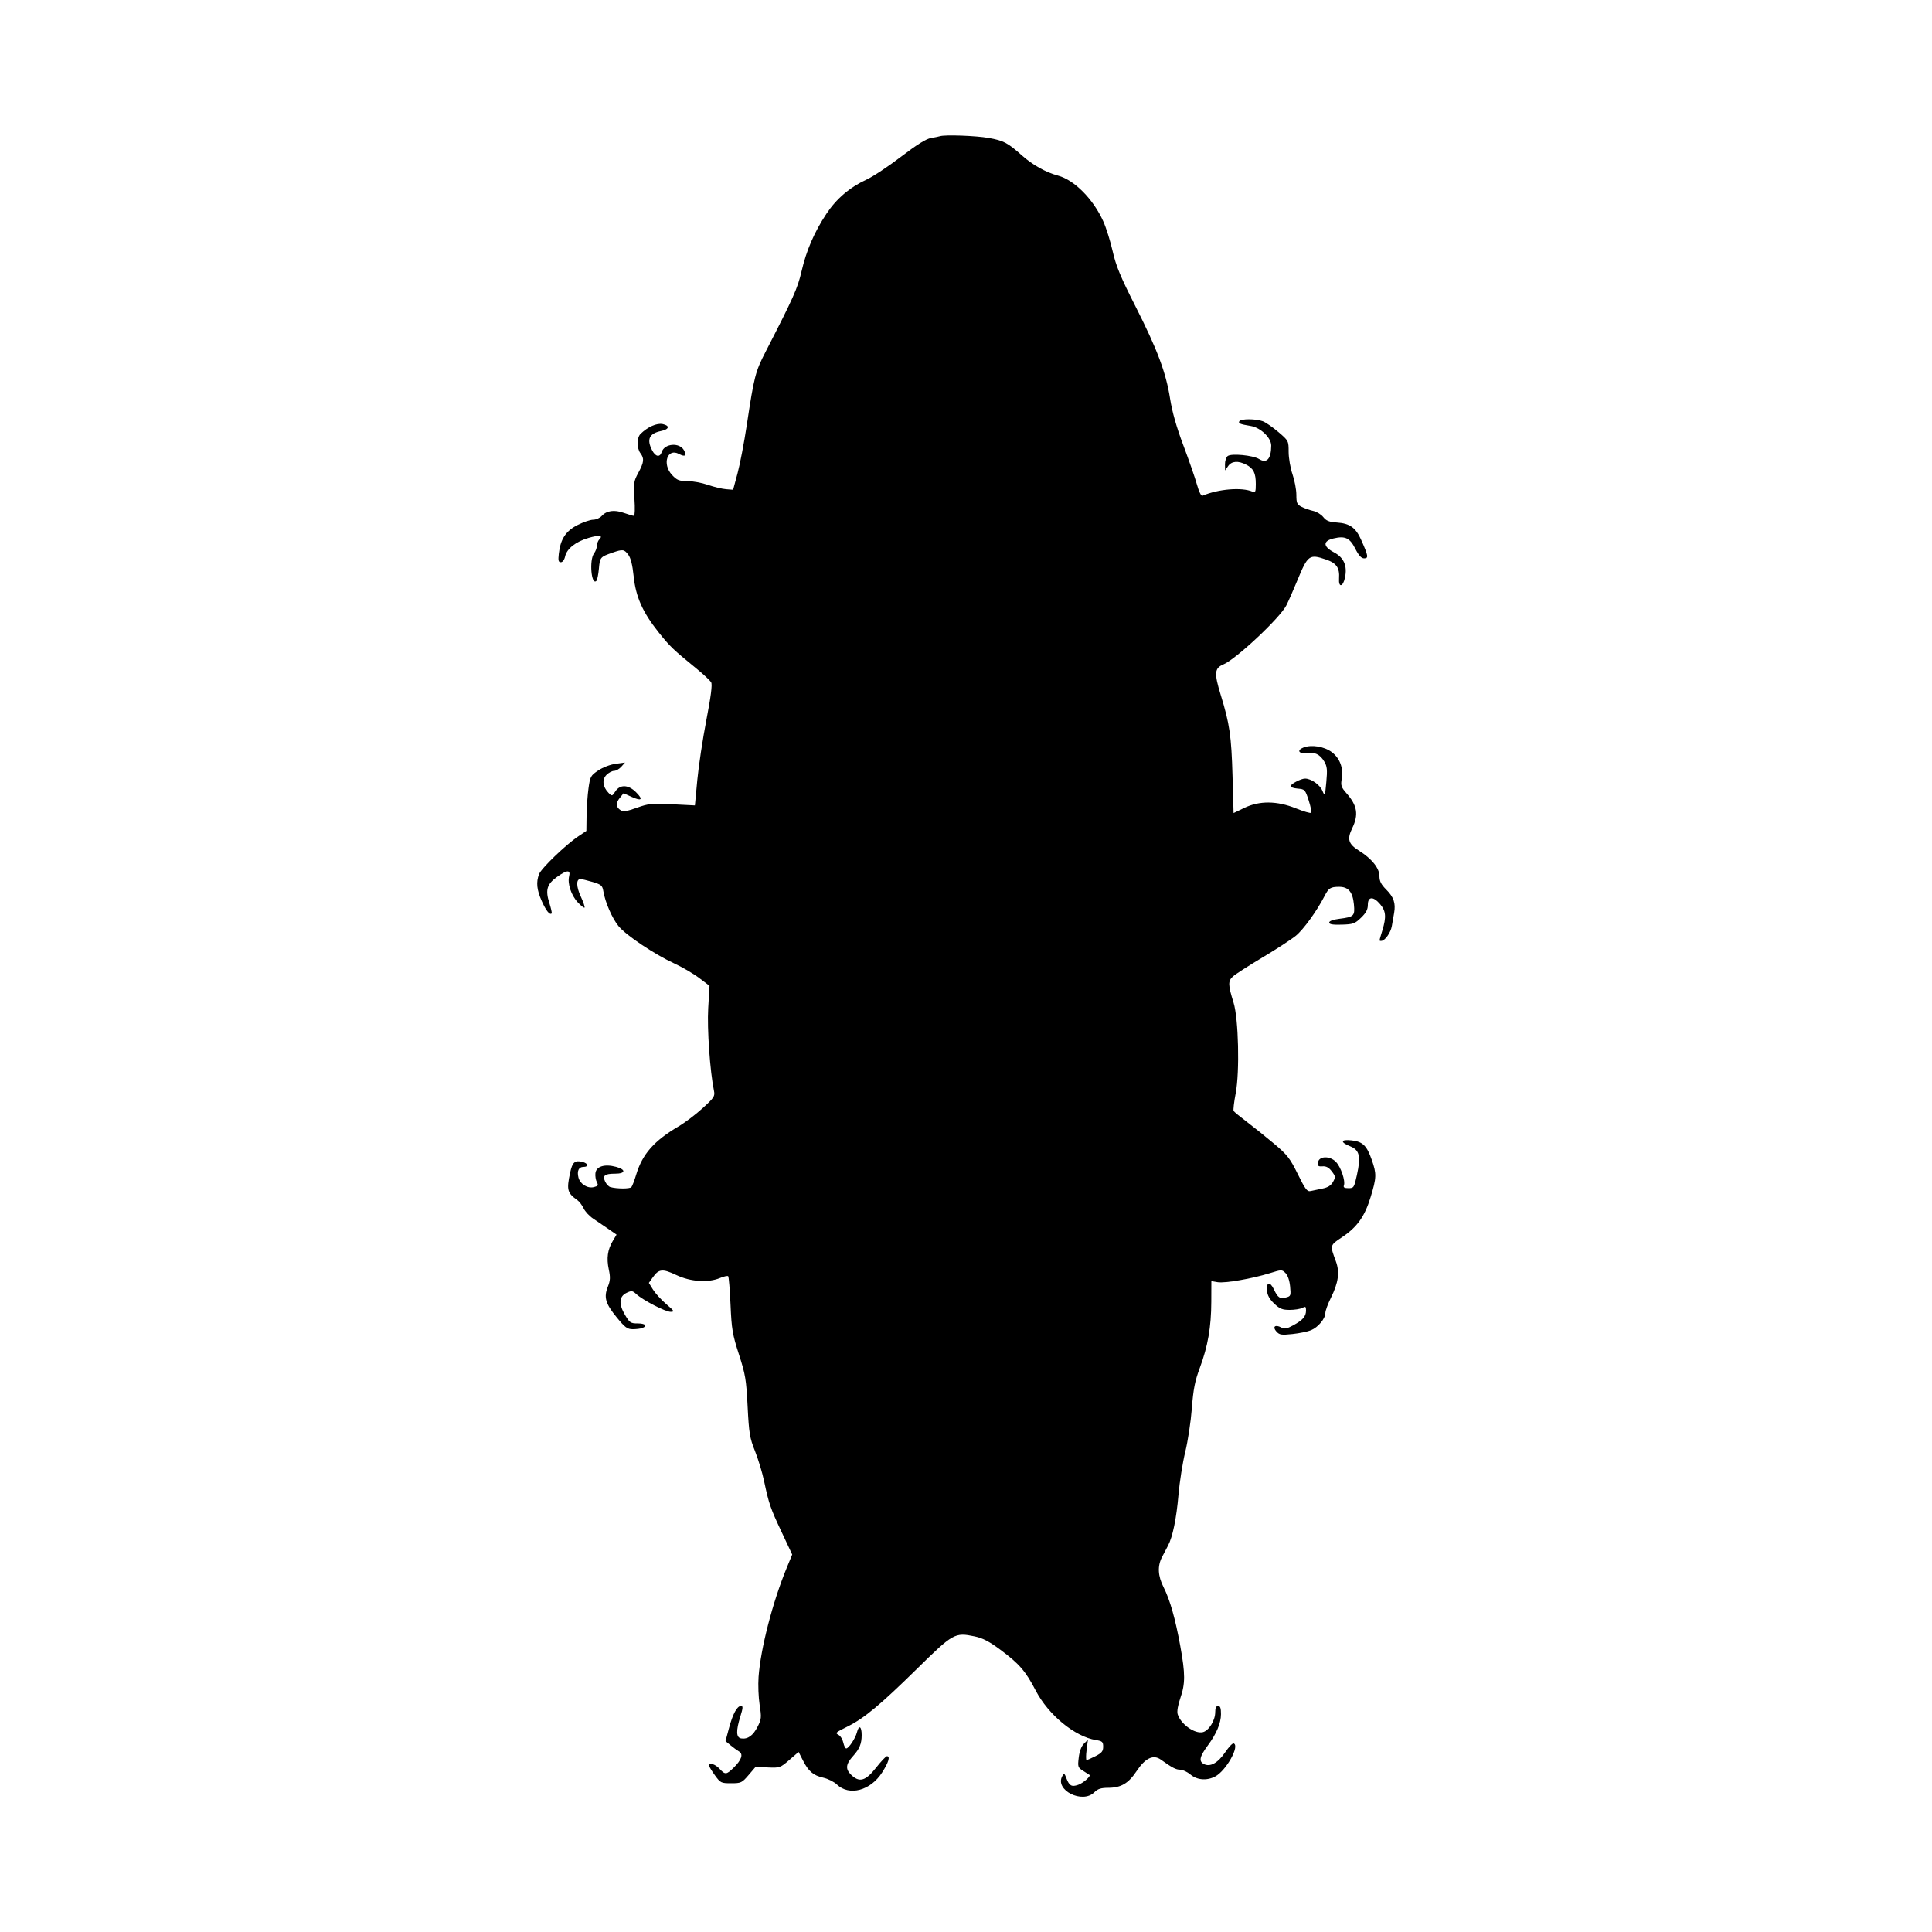
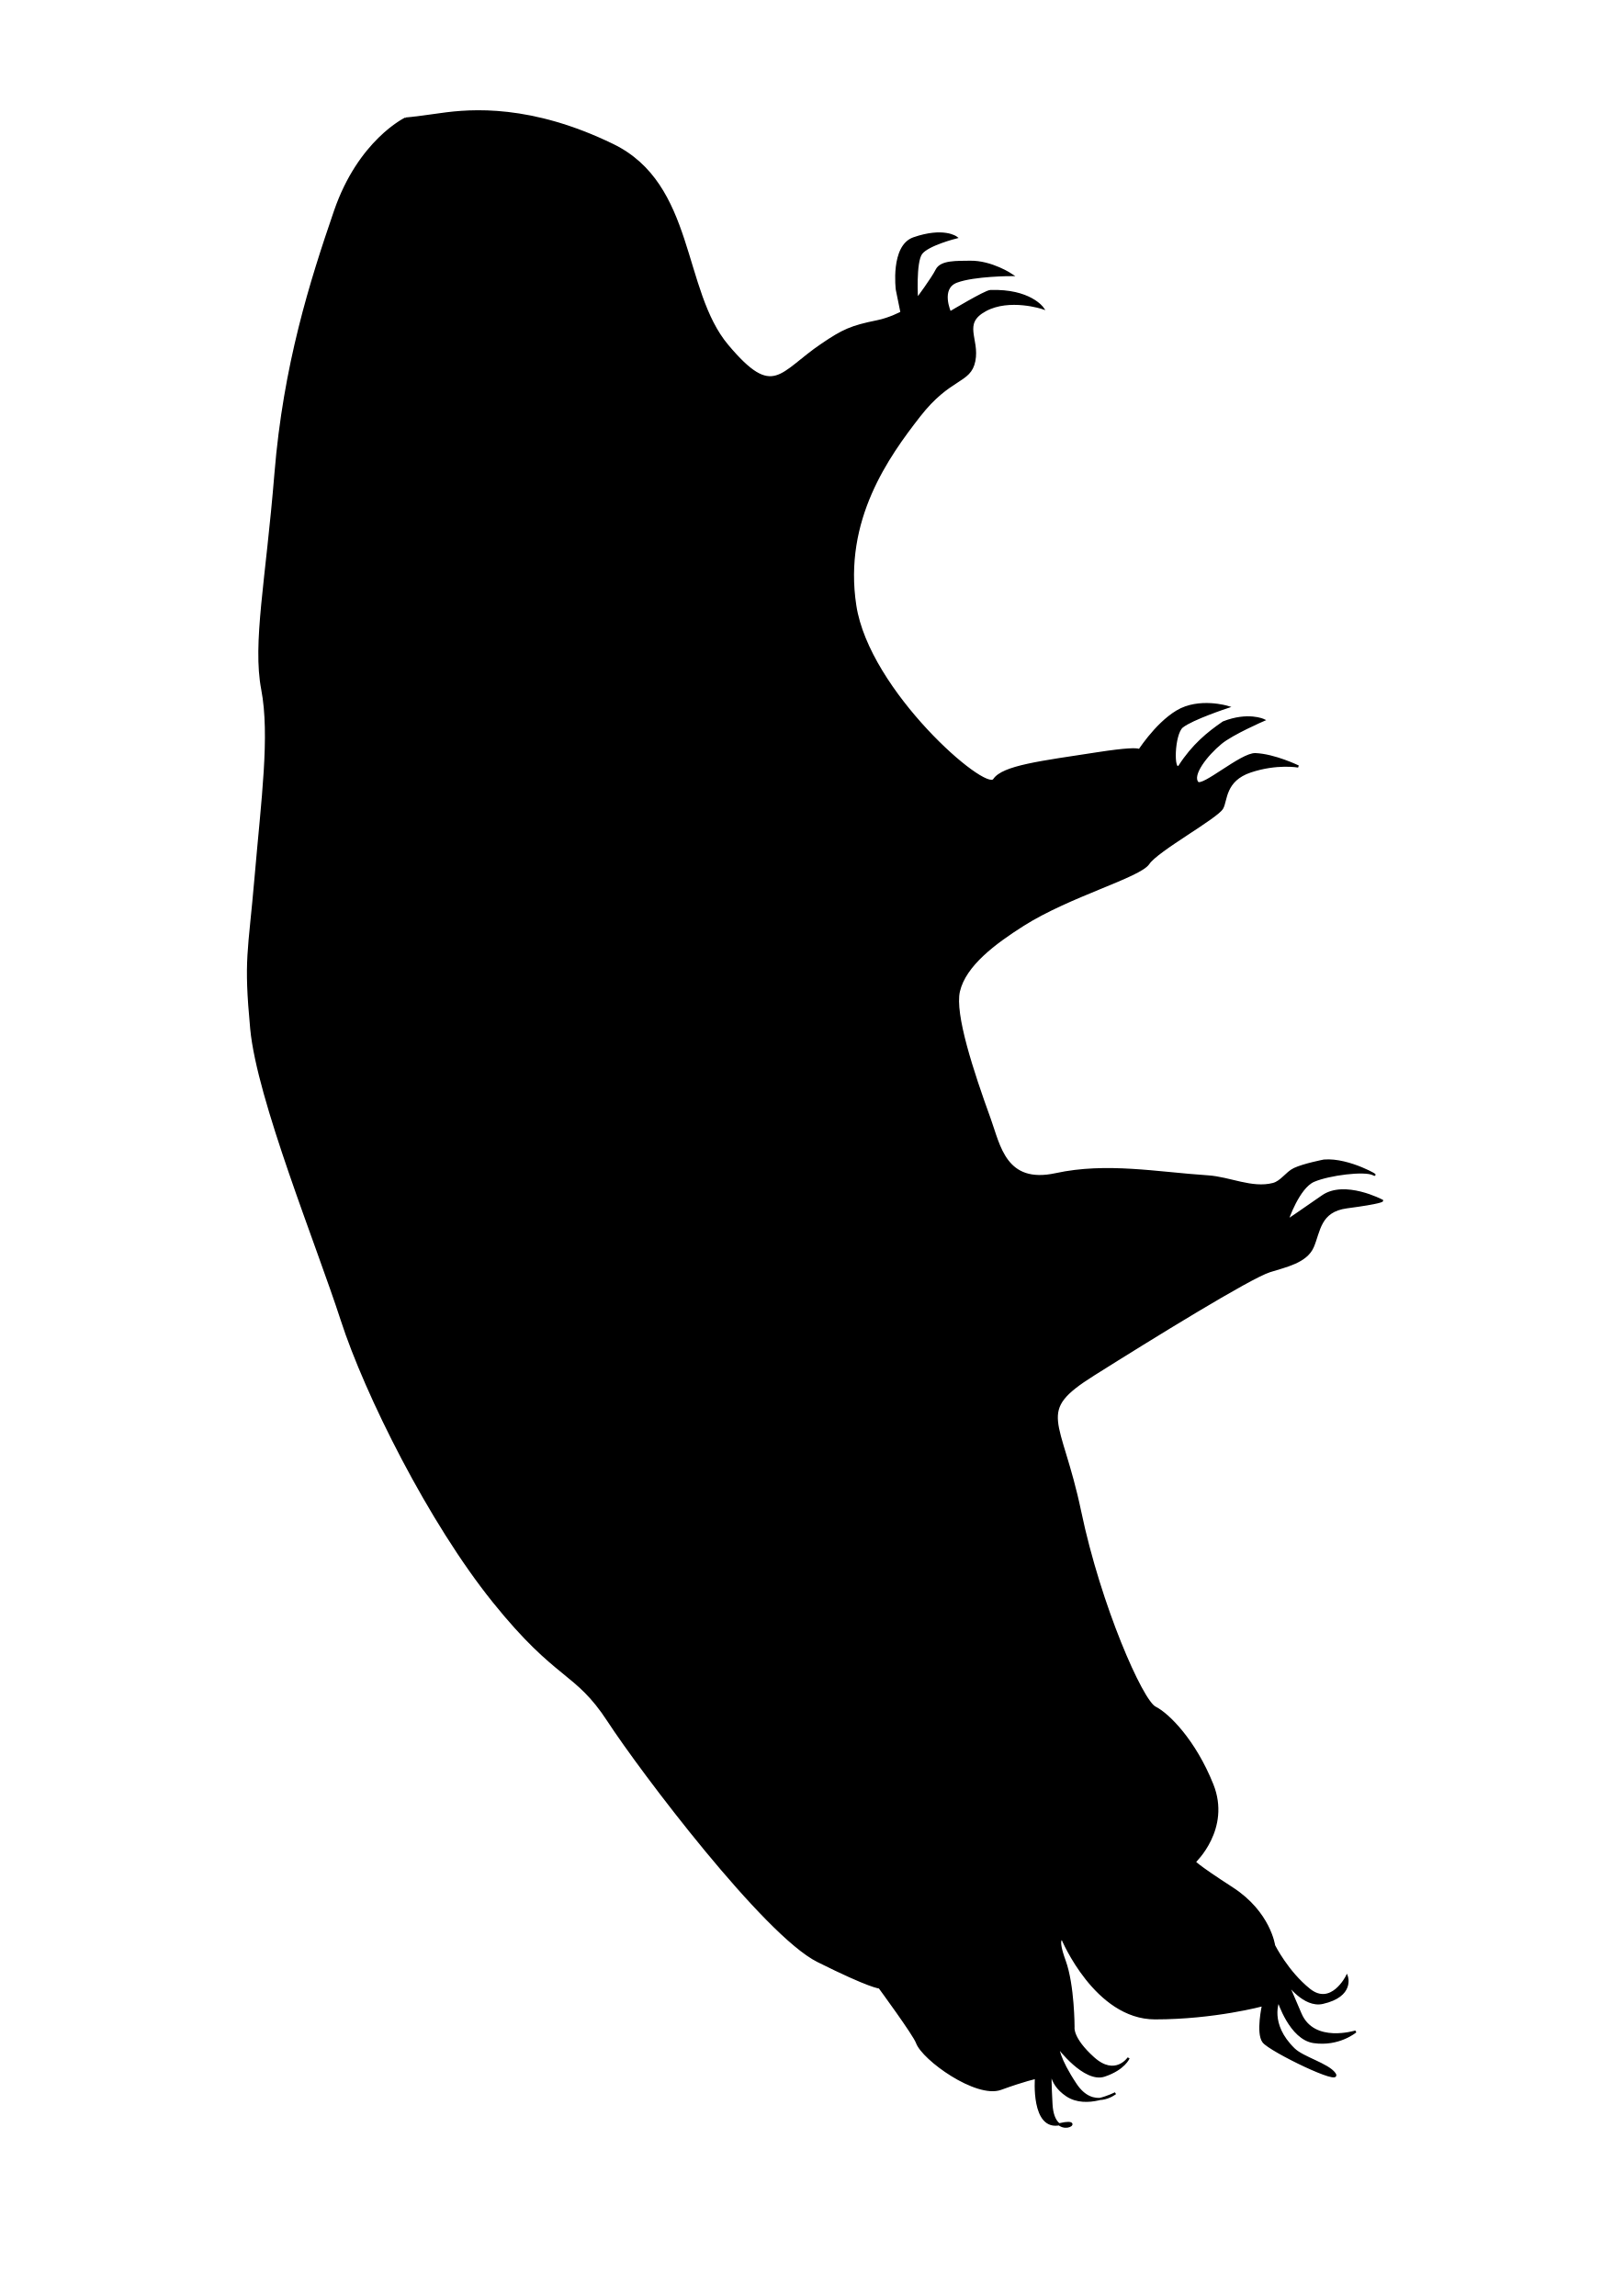
- <svg xmlns="http://www.w3.org/2000/svg" width="1000" height="1000" viewBox="0 0 1000 1000" version="1.1">
-   <path d="M 486.500 70.497 C 485.950 70.684, 483.863 71.109, 481.861 71.443 C 479.373 71.857, 474.471 74.921, 466.361 81.129 C 459.838 86.123, 451.800 91.448, 448.500 92.962 C 439.861 96.926, 432.915 102.851, 427.737 110.671 C 421.507 120.080, 417.369 129.655, 414.886 140.401 C 412.846 149.232, 410.700 154.038, 396.259 182.107 C 390.950 192.426, 390.346 194.780, 386.534 220 C 385.163 229.075, 383.009 240.325, 381.749 245 L 379.457 253.500 375.777 253.213 C 373.753 253.055, 369.529 252.042, 366.392 250.963 C 363.254 249.883, 358.463 249, 355.745 249 C 351.487 249, 350.393 248.562, 347.850 245.840 C 342.585 240.203, 345.379 231.724, 351.433 234.964 C 354.534 236.624, 355.551 235.899, 354.052 233.097 C 351.800 228.889, 343.940 229.463, 342.519 233.939 C 341.583 236.888, 339.301 236.482, 337.526 233.050 C 334.605 227.402, 336.030 224.355, 342.181 223.097 C 346.394 222.235, 346.852 220.346, 343.050 219.511 C 339.998 218.841, 335.136 221.007, 331.473 224.669 C 329.580 226.563, 329.577 232.058, 331.468 234.559 C 333.556 237.319, 333.354 239.240, 330.402 244.697 C 327.994 249.150, 327.847 250.137, 328.391 258.250 C 328.714 263.063, 328.590 267, 328.115 267 C 327.640 267, 325.298 266.311, 322.909 265.468 C 317.931 263.712, 313.980 264.259, 311.449 267.057 C 310.481 268.126, 308.490 269, 307.024 269 C 305.558 269, 301.915 270.237, 298.929 271.750 C 292.838 274.835, 290.087 279.053, 289.235 286.611 C 288.839 290.122, 289.050 291, 290.290 291 C 291.197 291, 292.112 289.765, 292.494 288.027 C 293.378 284.003, 297.998 280.347, 304.641 278.416 C 310.246 276.787, 312.315 277.085, 310.183 279.217 C 309.533 279.868, 308.986 281.322, 308.968 282.450 C 308.951 283.577, 308.276 285.374, 307.468 286.441 C 304.904 289.832, 306.060 303.273, 308.690 300.643 C 309.129 300.204, 309.716 297.338, 309.994 294.275 C 310.524 288.444, 310.695 288.242, 317 286.049 C 322.312 284.202, 323.062 284.293, 325.149 287.042 C 326.475 288.788, 327.361 292.305, 327.976 298.264 C 329.074 308.910, 332.619 316.877, 340.871 327.247 C 346.729 334.608, 348.395 336.205, 360.425 346 C 364.141 349.025, 367.600 352.277, 368.113 353.226 C 368.748 354.402, 367.949 360.617, 365.607 372.726 C 363.716 382.502, 361.610 396.437, 360.928 403.693 L 359.686 416.886 347.996 416.298 C 337.343 415.762, 335.715 415.922, 329.649 418.097 C 324.517 419.938, 322.592 420.233, 321.246 419.385 C 318.758 417.818, 318.622 415.688, 320.835 412.955 L 322.754 410.585 326.887 412.449 C 332.177 414.835, 333.065 413.911, 329.199 410.045 C 325.247 406.094, 320.936 405.922, 318.513 409.620 C 316.838 412.177, 316.752 412.195, 314.961 410.370 C 311.939 407.290, 311.510 403.490, 313.913 401.087 C 315.061 399.939, 316.830 399, 317.845 399 C 318.860 399, 320.547 398.033, 321.595 396.850 L 323.500 394.701 318.662 395.343 C 315.914 395.708, 312.026 397.192, 309.662 398.777 C 305.740 401.408, 305.448 401.942, 304.603 408.035 C 304.110 411.591, 303.660 418.006, 303.603 422.291 L 303.500 430.083 299.259 432.934 C 292.754 437.308, 280.157 449.456, 279.017 452.454 C 277.423 456.647, 277.804 460.499, 280.388 466.343 C 282.595 471.334, 284.550 473.783, 285.537 472.796 C 285.760 472.574, 285.215 470.119, 284.326 467.340 C 282.210 460.723, 283.088 457.673, 288.171 453.991 C 293.383 450.215, 295.450 450.069, 294.580 453.537 C 293.630 457.322, 295.639 463.402, 299.044 467.047 C 300.702 468.822, 302.280 470.053, 302.551 469.783 C 302.821 469.512, 301.957 466.948, 300.631 464.085 C 298.230 458.903, 298.146 455, 300.435 455 C 301.096 455, 303.910 455.675, 306.688 456.500 C 311.191 457.837, 311.797 458.352, 312.277 461.250 C 313.235 467.028, 316.878 475.401, 320.172 479.394 C 324.092 484.147, 338.842 494.017, 348.961 498.657 C 353.065 500.539, 358.857 503.917, 361.832 506.163 L 367.242 510.248 366.569 521.874 C 365.953 532.526, 367.489 554.537, 369.550 564.578 C 370.128 567.397, 369.634 568.156, 363.695 573.578 C 360.128 576.835, 354.574 581.047, 351.354 582.938 C 338.579 590.442, 332.509 597.323, 329.308 607.930 C 328.384 610.993, 327.256 613.933, 326.802 614.462 C 326.003 615.393, 319.154 615.370, 315.902 614.426 C 315.023 614.170, 313.802 612.861, 313.189 611.516 C 311.788 608.441, 313.010 607.500, 318.405 607.500 C 323.825 607.500, 324.107 605.375, 318.874 603.966 C 312.950 602.371, 308.601 603.700, 308.188 607.232 C 308.017 608.700, 308.345 610.777, 308.918 611.847 C 309.803 613.501, 309.572 613.891, 307.374 614.442 C 304.112 615.261, 300.255 612.863, 299.408 609.490 C 298.557 606.097, 299.535 604, 301.969 604 C 304.831 604, 304.500 602.164, 301.502 601.411 C 297.534 600.415, 296.270 601.514, 295.098 606.980 C 293.191 615.870, 293.619 617.480, 298.886 621.228 C 299.870 621.927, 301.310 623.833, 302.087 625.463 C 302.864 627.092, 305.075 629.467, 307 630.740 C 308.925 632.012, 312.442 634.403, 314.816 636.053 L 319.131 639.051 317.197 642.276 C 314.488 646.790, 313.860 651.248, 315.110 657.077 C 315.983 661.148, 315.890 662.818, 314.611 666.014 C 312.428 671.471, 313.380 674.751, 319.215 681.877 C 323.515 687.126, 324.701 688, 327.533 688 C 329.350 688, 331.548 687.727, 332.418 687.393 C 335.319 686.280, 334.048 685, 330.042 685 C 326.414 685, 325.867 684.628, 323.472 680.542 C 320.152 674.877, 320.444 671.019, 324.334 669.162 C 326.872 667.951, 327.395 668.019, 329.334 669.810 C 332.747 672.962, 344.418 679.001, 347.083 678.994 C 349.265 678.988, 349.045 678.597, 344.821 674.976 C 342.247 672.771, 339.176 669.403, 337.996 667.493 L 335.849 664.020 337.951 661.069 C 341.017 656.763, 342.951 656.589, 350.111 659.976 C 357.471 663.458, 366.519 664.064, 372.686 661.487 C 374.677 660.655, 376.575 660.241, 376.904 660.567 C 377.232 660.894, 377.779 667.537, 378.120 675.330 C 378.674 688.006, 379.132 690.712, 382.460 701 C 385.815 711.368, 386.259 714.025, 386.966 728 C 387.669 741.869, 388.068 744.289, 390.758 751 C 392.413 755.125, 394.531 762.100, 395.465 766.500 C 398.010 778.477, 398.705 780.497, 404.609 793.062 L 410.041 804.624 407.184 811.562 C 399.909 829.221, 393.707 853.248, 392.630 867.938 C 392.330 872.028, 392.580 878.558, 393.185 882.449 C 394.195 888.945, 394.109 889.866, 392.139 893.728 C 389.785 898.342, 387.078 900.294, 383.698 899.813 C 380.989 899.427, 380.857 895.971, 383.259 888.250 C 384.572 884.031, 384.631 883, 383.561 883 C 381.513 883, 379.287 887.094, 377.319 894.481 L 375.529 901.198 378.121 903.349 C 379.546 904.532, 381.513 905.966, 382.491 906.537 C 384.844 907.907, 383.867 910.915, 379.767 914.923 C 375.960 918.646, 375.371 918.692, 372.412 915.500 C 370.170 913.081, 367 912.114, 367 913.850 C 367 914.317, 368.353 916.567, 370.006 918.850 C 372.894 922.836, 373.227 923, 378.428 923 C 383.558 923, 384.036 922.776, 387.461 918.775 L 391.078 914.549 397.410 914.834 C 403.566 915.110, 403.876 915.002, 408.551 910.956 L 413.360 906.794 415.573 911.147 C 418.493 916.890, 420.953 918.978, 426.178 920.148 C 428.555 920.681, 431.687 922.251, 433.138 923.638 C 439.563 929.779, 450.555 926.862, 456.601 917.410 C 459.957 912.163, 460.885 909, 459.066 909 C 458.553 909, 456.011 911.700, 453.419 915 C 447.962 921.945, 444.721 922.812, 440.392 918.483 C 437.514 915.605, 437.808 913.063, 441.490 909 C 444.892 905.246, 446 902.559, 446 898.066 C 446 893.456, 444.556 892.647, 443.542 896.689 C 442.771 899.760, 439.284 905, 438.011 905 C 437.543 905, 436.863 903.653, 436.501 902.006 C 436.140 900.359, 435.095 898.593, 434.180 898.081 C 432.144 896.941, 432.194 896.894, 439 893.490 C 447.354 889.313, 455.845 882.234, 474.500 863.895 C 493.388 845.327, 494.208 844.863, 504.410 846.981 C 508.633 847.858, 511.943 849.571, 517.763 853.893 C 527.565 861.173, 530.818 864.923, 536.045 874.970 C 542.636 887.639, 556.325 898.906, 567.250 900.655 C 570.566 901.186, 571 901.585, 571 904.107 C 571 906.423, 570.255 907.339, 567.040 908.980 C 564.862 910.091, 562.779 911, 562.411 911 C 562.043 911, 562.050 908.637, 562.425 905.750 L 563.108 900.500 561.031 902.551 C 559.717 903.849, 558.731 906.475, 558.350 909.695 C 557.780 914.507, 557.905 914.887, 560.623 916.591 C 562.205 917.583, 563.685 918.528, 563.911 918.691 C 564.779 919.318, 560.675 922.918, 558.047 923.834 C 554.673 925.010, 553.459 924.338, 551.992 920.480 C 550.972 917.795, 550.758 917.681, 549.839 919.322 C 545.804 926.533, 560.255 933.836, 566.399 927.692 C 568.174 925.917, 569.836 925.381, 573.603 925.368 C 580.257 925.346, 584.089 923.080, 588.363 916.640 C 592.778 909.988, 596.957 908.006, 600.792 910.744 C 606.761 915.007, 608.645 915.990, 610.856 915.995 C 612.151 915.998, 614.548 917.125, 616.182 918.500 C 619.608 921.383, 624.583 921.784, 628.943 919.530 C 634.616 916.596, 641.916 903.500, 638.500 902.383 C 637.950 902.203, 636.012 904.249, 634.193 906.930 C 630.364 912.574, 626.326 914.780, 623.043 913.023 C 620.403 911.610, 620.940 909.166, 625.132 903.500 C 629.658 897.384, 631.954 891.933, 631.978 887.250 C 631.994 884.129, 631.601 883, 630.500 883 C 629.475 883, 628.999 884.029, 628.996 886.250 C 628.991 890.473, 625.716 895.782, 622.639 896.555 C 618.411 897.616, 611.117 892.425, 609.543 887.234 C 609.127 885.866, 609.676 882.597, 610.928 878.980 C 613.537 871.440, 613.535 866.404, 610.918 852 C 608.332 837.773, 605.577 828.072, 602.267 821.539 C 599.290 815.665, 599.037 810.577, 601.488 805.877 C 602.457 804.019, 603.845 801.375, 604.573 800 C 606.976 795.460, 608.917 786.013, 609.982 773.672 C 610.560 766.977, 612.135 757, 613.483 751.500 C 614.831 746, 616.366 735.875, 616.894 729 C 617.663 718.986, 618.485 714.810, 621.025 708 C 625.195 696.823, 626.922 686.883, 626.965 673.813 L 627 663.126 630.299 663.661 C 634.072 664.273, 648.121 661.841, 657.286 658.988 C 663.378 657.092, 663.536 657.091, 665.388 658.944 C 666.545 660.101, 667.465 662.784, 667.761 665.867 C 668.217 670.610, 668.097 670.938, 665.679 671.544 C 662.412 672.364, 661.438 671.725, 659.394 667.418 C 657.358 663.128, 655.395 663.499, 655.797 668.099 C 656.002 670.438, 657.168 672.515, 659.532 674.750 C 662.382 677.443, 663.755 678, 667.551 678 C 670.070 678, 673.002 677.534, 674.066 676.965 C 675.722 676.078, 676 676.266, 676 678.274 C 676 681.363, 674.375 683.254, 669.386 685.973 C 666.006 687.815, 664.886 688.010, 663.115 687.062 C 660.014 685.402, 658.465 686.752, 660.672 689.190 C 662.263 690.948, 663.241 691.101, 668.987 690.492 C 672.569 690.112, 676.887 689.226, 678.582 688.522 C 682.288 686.983, 685.999 682.531, 686.004 679.615 C 686.006 678.452, 687.308 674.888, 688.899 671.695 C 692.768 663.924, 693.515 658.437, 691.459 652.884 C 688.335 644.445, 688.289 644.624, 694.629 640.385 C 702.486 635.132, 706.363 629.693, 709.439 619.608 C 712.524 609.492, 712.579 607.597, 709.996 600.249 C 707.421 592.922, 705.322 590.903, 699.612 590.260 C 693.906 589.617, 693.529 591.194, 698.878 593.335 C 703.714 595.269, 704.470 598.539, 702.328 608.250 C 700.910 614.682, 700.704 615, 697.951 615 C 695.891 615, 695.216 614.600, 695.598 613.605 C 696.501 611.252, 693.999 603.909, 691.414 601.323 C 688.211 598.121, 682.664 598.345, 682.187 601.697 C 681.927 603.526, 682.321 603.861, 684.544 603.697 C 686.434 603.557, 687.833 604.316, 689.336 606.296 C 691.290 608.869, 691.340 609.303, 689.965 611.754 C 688.915 613.624, 687.284 614.651, 684.485 615.204 C 682.293 615.637, 679.554 616.210, 678.398 616.478 C 676.593 616.895, 675.650 615.655, 671.732 607.709 C 667.668 599.469, 666.309 597.734, 659.334 591.877 C 655.025 588.260, 648.700 583.185, 645.278 580.600 C 641.856 578.015, 638.819 575.517, 638.530 575.049 C 638.241 574.581, 638.722 570.441, 639.600 565.849 C 641.709 554.814, 641.062 527.218, 638.502 519 C 635.606 509.706, 635.558 507.753, 638.170 505.401 C 639.451 504.246, 646.350 499.812, 653.500 495.548 C 660.650 491.283, 668.408 486.239, 670.739 484.339 C 674.680 481.127, 681.650 471.485, 685.592 463.792 C 687.724 459.631, 688.662 459.034, 693.095 459.015 C 697.910 458.995, 700.165 461.658, 700.783 468.096 C 701.361 474.105, 700.835 474.627, 693.259 475.573 C 690 475.981, 688 476.716, 688 477.508 C 688 478.434, 689.790 478.734, 694.493 478.596 C 700.402 478.423, 701.301 478.100, 704.493 475.007 C 707.109 472.471, 708 470.768, 708 468.304 C 708 463.947, 710.851 463.846, 714.411 468.077 C 717.373 471.597, 717.620 474.637, 715.511 481.591 C 713.733 487.453, 713.779 487, 714.961 487 C 716.801 487, 719.804 482.814, 720.400 479.419 C 720.730 477.538, 721.274 474.426, 721.609 472.503 C 722.483 467.483, 721.407 464.340, 717.463 460.397 C 714.858 457.791, 714 456.083, 714 453.501 C 714 449.384, 710.064 444.477, 703.417 440.309 C 697.910 436.856, 697.157 434.373, 699.898 428.710 C 703.311 421.660, 702.555 416.980, 696.977 410.626 C 694.177 407.437, 693.896 406.578, 694.494 403.036 C 695.417 397.570, 693.537 392.511, 689.412 389.365 C 685.505 386.385, 678.903 385.284, 674.690 386.911 C 671.047 388.318, 672.248 390.337, 676.368 389.732 C 680.483 389.127, 683.268 390.490, 685.444 394.174 C 686.927 396.685, 687.101 398.427, 686.505 404.793 C 685.805 412.259, 685.765 412.347, 684.471 409.269 C 683.170 406.176, 678.626 403, 675.500 403 C 673.344 403, 668 405.825, 668 406.965 C 668 407.468, 669.688 408.019, 671.750 408.190 C 675.362 408.489, 675.569 408.713, 677.380 414.287 C 678.413 417.470, 678.978 420.355, 678.635 420.698 C 678.292 421.042, 674.753 420.012, 670.770 418.411 C 660.943 414.460, 651.889 414.385, 644 418.190 L 638.500 420.843 637.957 401.671 C 637.368 380.891, 636.466 374.695, 631.844 359.675 C 628.379 348.414, 628.603 345.821, 633.210 343.913 C 639.727 341.213, 662.516 319.844, 665.820 313.333 C 666.890 311.225, 669.433 305.450, 671.470 300.500 C 676.937 287.222, 677.706 286.658, 686.340 289.600 C 691.764 291.448, 693.476 293.921, 693.099 299.362 C 692.758 304.274, 695.113 303.940, 696.172 298.925 C 697.454 292.853, 695.588 288.588, 690.468 285.888 C 684.726 282.860, 684.647 280.003, 690.269 278.680 C 696.263 277.268, 698.667 278.410, 701.509 284.017 C 703.301 287.553, 704.629 289, 706.084 289 C 708.457 289, 708.246 287.719, 704.498 279.335 C 701.694 273.065, 698.645 270.905, 691.954 270.450 C 687.978 270.179, 686.445 269.564, 684.923 267.629 C 683.852 266.267, 681.519 264.840, 679.738 264.456 C 677.957 264.073, 675.263 263.127, 673.750 262.354 C 671.325 261.115, 671 260.379, 671 256.131 C 671 253.481, 670.100 248.697, 669 245.500 C 667.900 242.303, 667 237.092, 667 233.921 C 667 228.195, 666.963 228.123, 661.704 223.630 C 658.791 221.142, 655.162 218.632, 653.639 218.053 C 650.118 216.714, 642.313 216.685, 641.496 218.007 C 640.795 219.141, 641.787 219.558, 647.429 220.501 C 652.510 221.350, 658.006 226.634, 657.986 230.650 C 657.953 237.544, 655.658 240.081, 651.698 237.601 C 648.569 235.642, 637.223 234.570, 635.423 236.064 C 634.640 236.714, 634.024 238.652, 634.052 240.372 L 634.105 243.500 635.674 241.250 C 637.506 238.624, 640.858 238.358, 645.020 240.510 C 648.831 242.481, 650 244.835, 650 250.541 C 650 254.612, 649.775 255.117, 648.250 254.460 C 642.746 252.090, 630.526 253.099, 622.392 256.596 C 621.736 256.878, 620.568 254.509, 619.528 250.786 C 618.562 247.329, 615.398 238.200, 612.496 230.500 C 608.950 221.088, 606.701 213.180, 605.636 206.369 C 603.516 192.822, 599.019 180.844, 587.592 158.306 C 579.957 143.249, 577.627 137.606, 575.901 130 C 574.716 124.775, 572.523 117.800, 571.028 114.500 C 565.806 102.974, 556.089 93.178, 547.613 90.896 C 541.290 89.193, 534.550 85.429, 529.005 80.505 C 521.474 73.816, 519.539 72.798, 511.678 71.391 C 505.188 70.228, 488.987 69.653, 486.500 70.497" stroke="none" fill="black" fill-rule="evenodd" />
+ <svg xmlns="http://www.w3.org/2000/svg" version="1.1" width="744.094" height="1052.362" id="svg5959">
+   <defs id="defs5961" />
+   <g id="layer1">
+     <path d="m 185.868,54.331 c 0,0 -21.213,10.102 -32.325,42.426 -11.112,32.325 -23.234,70.711 -27.274,120.208 -4.041,49.497 -10.102,77.782 -6.061,98.995 4.041,21.213 0,50.508 -3.03,85.863 -3.03,35.355 -5.051,37.376 -2.02,69.701 3.03,32.325 30.305,98.995 41.416,133.34 11.112,34.345 40.406,92.934 69.701,129.3 29.294,36.365 37.376,31.315 52.528,54.548 15.152,23.234 71.721,97.985 95.964,110.107 24.244,12.122 28.284,12.122 28.284,12.122 0,0 15.877,21.621 17.173,25.254 2.736,7.671 27.274,25.254 38.386,21.213 11.112,-4.041 16.162,-5.051 16.162,-5.051 0,0 -2.02,24.244 11.112,21.213 13.132,-3.03 -3.03,9.091 -4.041,-9.091 -1.01,-18.183 0,-18.183 0,-18.183 0,0 -2.02,8.081 7.071,14.142 9.091,6.061 22.223,-1.01 22.223,-1.01 0,0 -10.102,8.081 -18.183,-4.041 -8.081,-12.122 -8.081,-17.173 -8.081,-17.173 0,0 12.122,16.162 21.213,13.132 9.091,-3.03 11.112,-8.081 11.112,-8.081 0,0 -6.061,9.091 -16.162,0 -10.102,-9.091 -9.091,-14.142 -9.091,-14.142 0,0 0,-19.193 -4.041,-30.305 -4.041,-11.112 -1.01,-10.102 -1.01,-10.102 0,0 15.152,36.365 42.426,36.365 27.274,0 49.497,-6.061 49.497,-6.061 0,0 -2.857,12.775 0.173,16.815 3.03,4.041 36.848,20.467 32.57,14.571 -3.102,-4.275 -14.464,-7.163 -18.601,-11.183 -11.959,-11.624 -7.071,-22.223 -7.071,-22.223 0,0 5.396,17.395 16.162,18.958 11.53,1.674 19.193,-4.816 19.193,-4.816 0,0 -19.193,6.061 -25.254,-8.081 -6.061,-14.142 -6.061,-14.142 -6.061,-14.142 0,0 7.735,10.989 16.162,9.091 14.349,-3.231 11.112,-12.122 11.112,-12.122 0,0 -7.071,14.142 -17.173,6.061 -10.102,-8.081 -16.162,-20.203 -16.162,-20.203 0,0 -2.02,-15.152 -19.193,-26.264 -17.173,-11.112 -17.173,-12.122 -17.173,-12.122 0,0 16.162,-15.152 8.081,-35.355 -8.081,-20.203 -20.203,-32.325 -26.264,-35.355 -6.061,-3.03 -25.254,-46.467 -34.345,-89.904 -9.091,-43.437 -21.213,-45.457 6.061,-62.629 27.274,-17.173 71.681,-44.569 80.812,-47.477 7.306,-2.327 16.754,-4.163 19.785,-11.234 3.03,-7.071 2.98,-16.397 15.571,-18.06 16.148,-2.133 16.162,-3.03 16.162,-3.03 0,0 -17.173,-9.091 -27.274,-2.02 -10.102,7.071 -16.162,11.112 -16.162,11.112 0,0 5.051,-15.152 12.122,-18.183 7.071,-3.03 23.234,-5.051 27.274,-3.03 4.041,2.02 -10.86,-7.212 -22.581,-6.234 0,0 -9.349,1.826 -13.601,3.857 -3.592,1.715 -5.897,5.906 -9.755,6.887 -9.701,2.467 -19.837,-2.843 -29.825,-3.5 -23.186,-1.524 -46.467,-6.061 -69.701,-1.01 -23.234,5.051 -25.909,-13.139 -30.305,-25.254 -7.916,-21.819 -16.57,-48.13 -14.142,-58.589 2.789,-12.011 16.479,-22.162 29.294,-30.305 21.315,-13.543 53.538,-22.223 57.579,-28.284 4.041,-6.061 31.315,-20.979 33.815,-25.376 1.997,-3.513 0.888,-12.775 13.009,-16.815 12.122,-4.041 21.866,-2.255 21.866,-2.255 0,0 -10.929,-5.303 -19.673,-5.643 -6.407,-0.249 -24.317,15.681 -26.56,13.009 -2.927,-3.486 4.097,-12.623 10.765,-18.121 5.212,-4.298 19.55,-10.52 19.55,-10.52 0,0 -7.109,-3.371 -18.428,1.071 -7.082,4.852 -14.002,10.515 -20.142,20.08 -3.291,3.448 -2.783,-14.872 1.255,-18.121 4.497,-3.618 20.907,-9.03 20.907,-9.03 0,0 -13.132,-4.041 -23.234,2.02 -10.102,6.061 -18.183,19.193 -18.183,19.193 0,0 8.081,-4.041 -18.183,0 -26.264,4.041 -43.437,6.061 -47.477,12.122 -4.041,6.061 -57.579,-40.406 -63.64,-79.802 -6.061,-39.396 15.152,-68.69 29.294,-86.873 14.142,-18.183 23.234,-15.152 25.254,-25.254 2.02,-10.102 -6.061,-17.173 5.051,-23.234 11.112,-6.061 26.264,-1.01 26.264,-1.01 0,0 -5.896,-8.438 -23.988,-7.785 -2.257,0.082 -18.438,9.806 -18.438,9.806 0,0 -5.051,-11.112 3.03,-14.142 8.081,-3.03 25.254,-3.03 25.254,-3.03 0,0 -9.246,-6.251 -19.193,-6.061 -5.877,0.112 -13.183,-0.306 -15.203,3.734 -2.02,4.041 -9.041,13.438 -9.041,13.438 0,0 -1.061,-16.999 1.97,-21.04 3.03,-4.041 15.989,-7.295 15.989,-7.295 0,0 -5.755,-4.336 -19.438,0.408 -10.279,3.564 -7.724,23.529 -7.724,23.529 l 2.132,10.459 c 0,0 -5.339,2.879 -11.112,4.041 -12.001,2.414 -15.744,4.184 -25.233,10.592 -19.526,13.185 -22.244,25.774 -43.458,0.52 -21.213,-25.254 -15.152,-73.741 -52.528,-91.924 -37.376,-18.183 -64.65,-16.162 -78.792,-14.142 -14.142,2.02 -16.162,2.02 -16.162,2.02 z" id="path5978" style="fill:#000000;fill-opacity:1;stroke:#000000;stroke-width:1px;stroke-linecap:butt;stroke-linejoin:miter;stroke-opacity:1" />
+   </g>
</svg>
